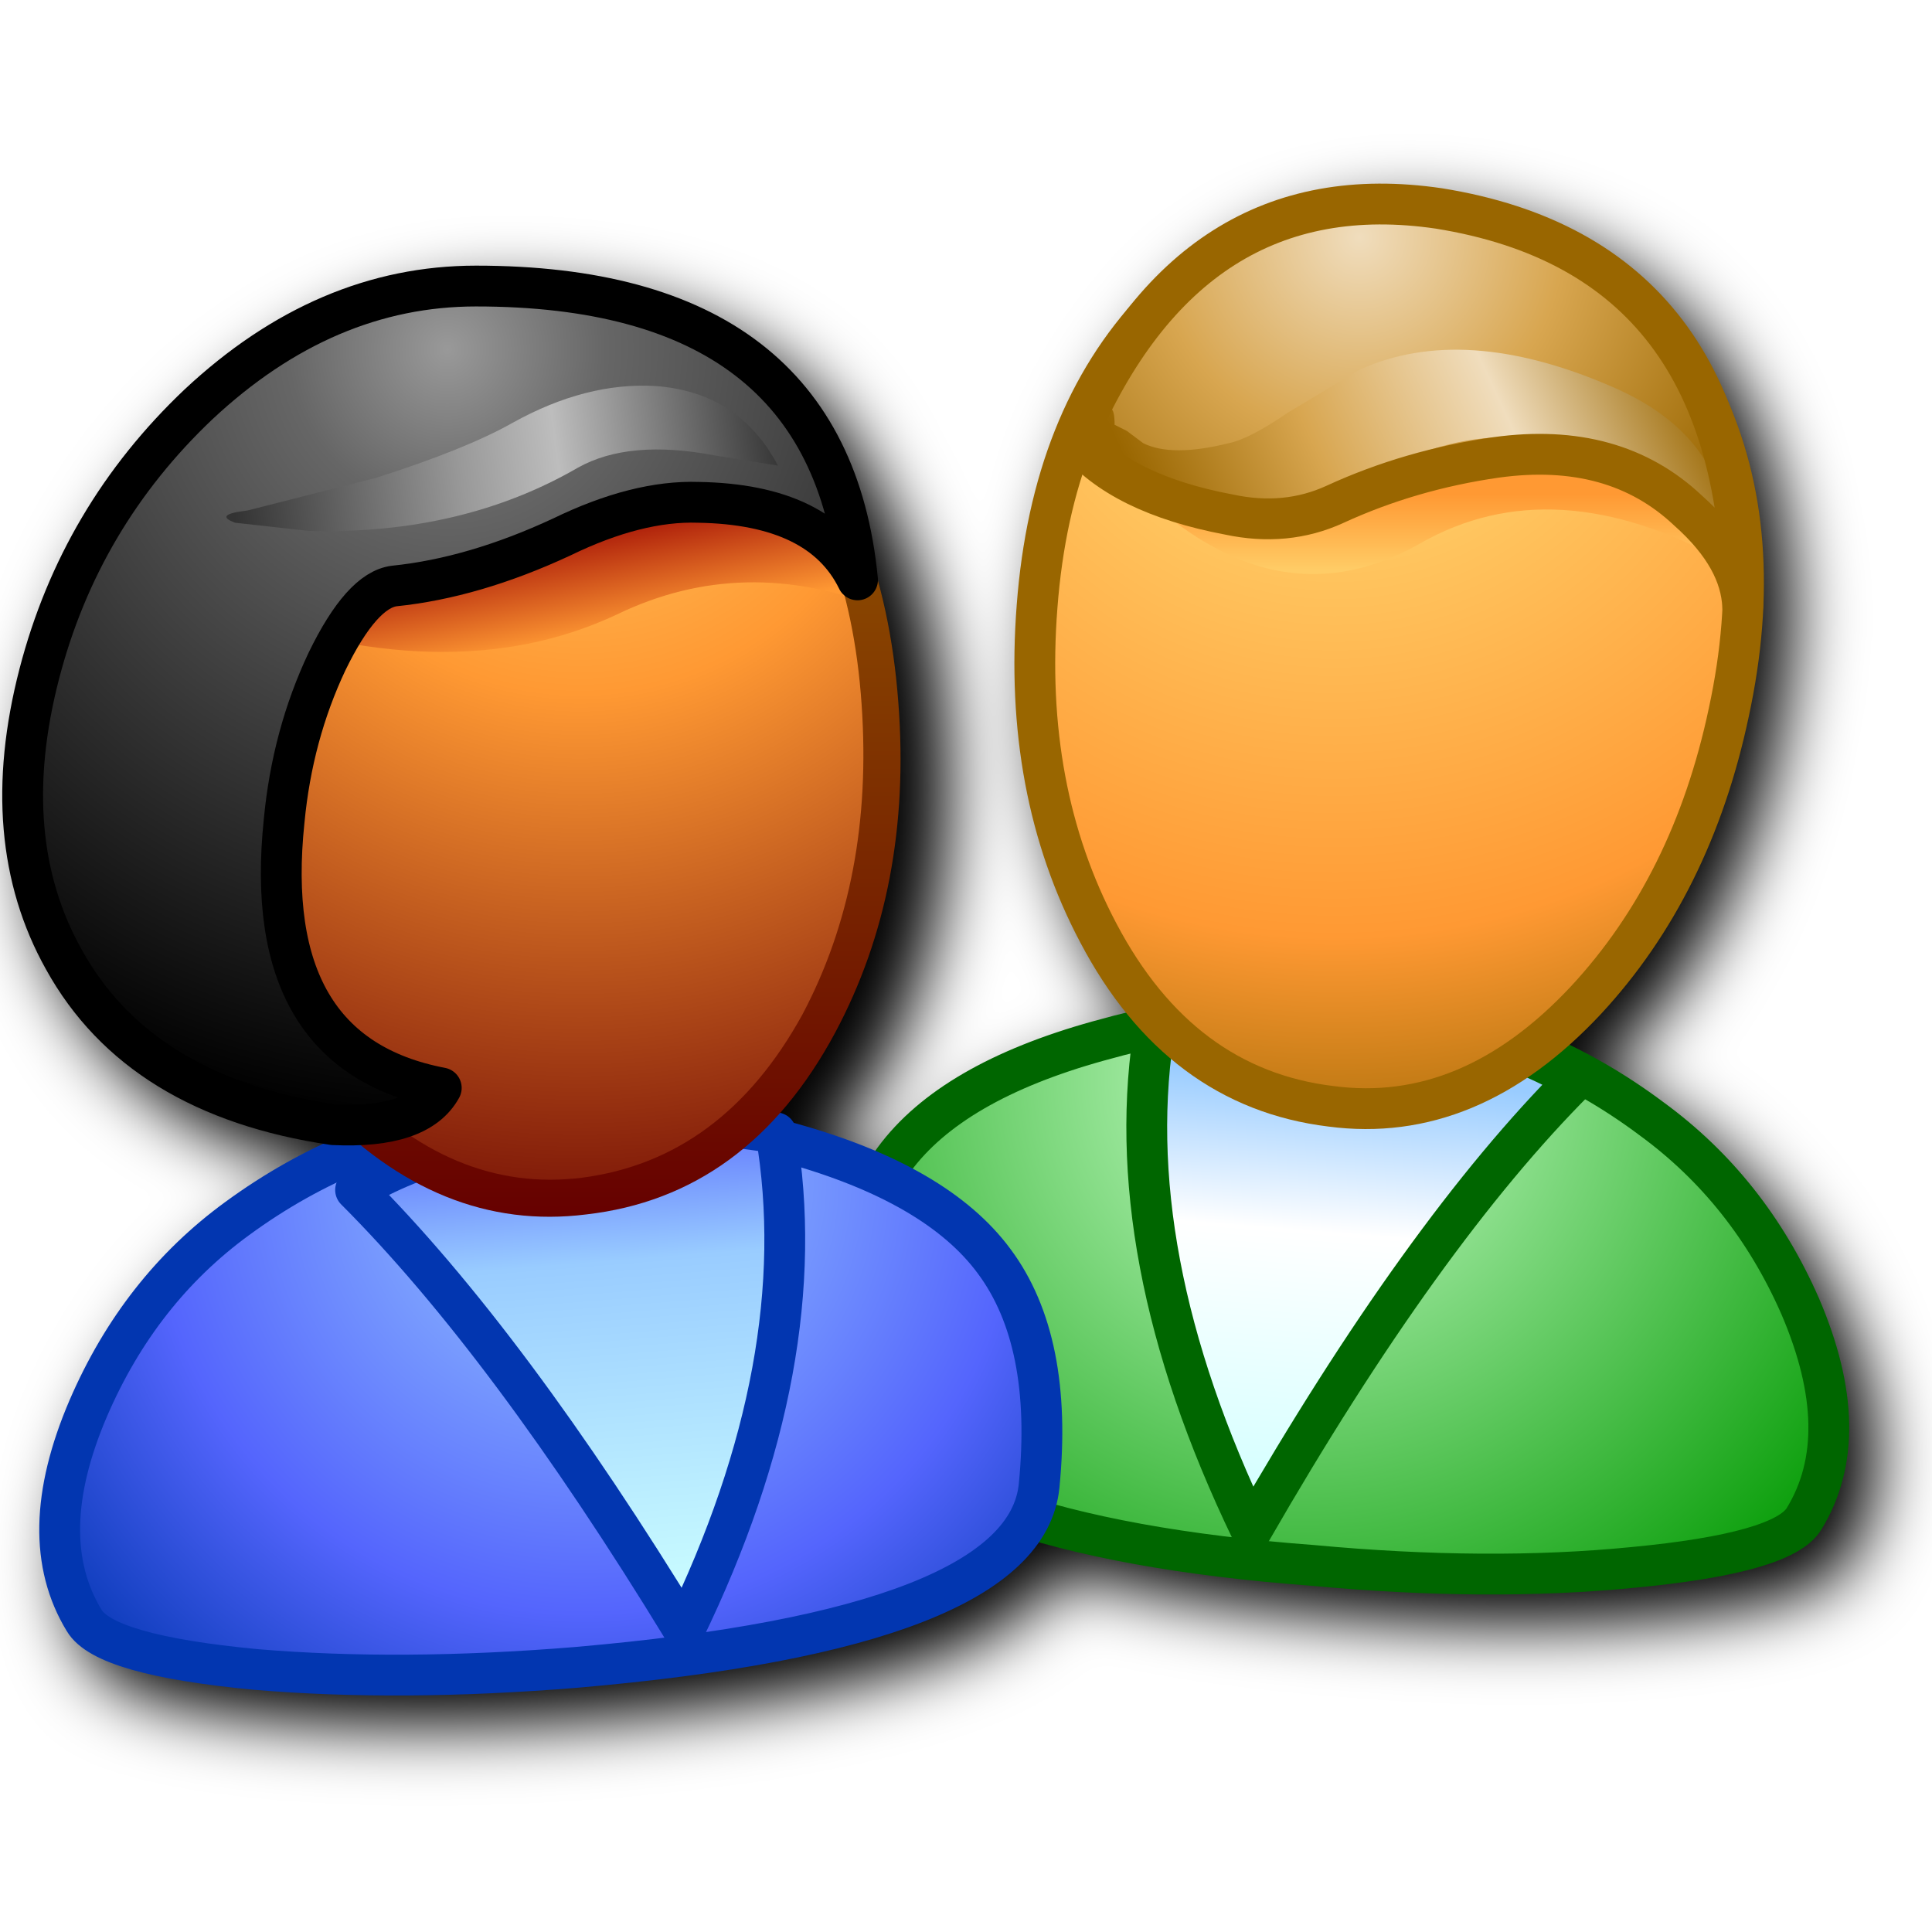
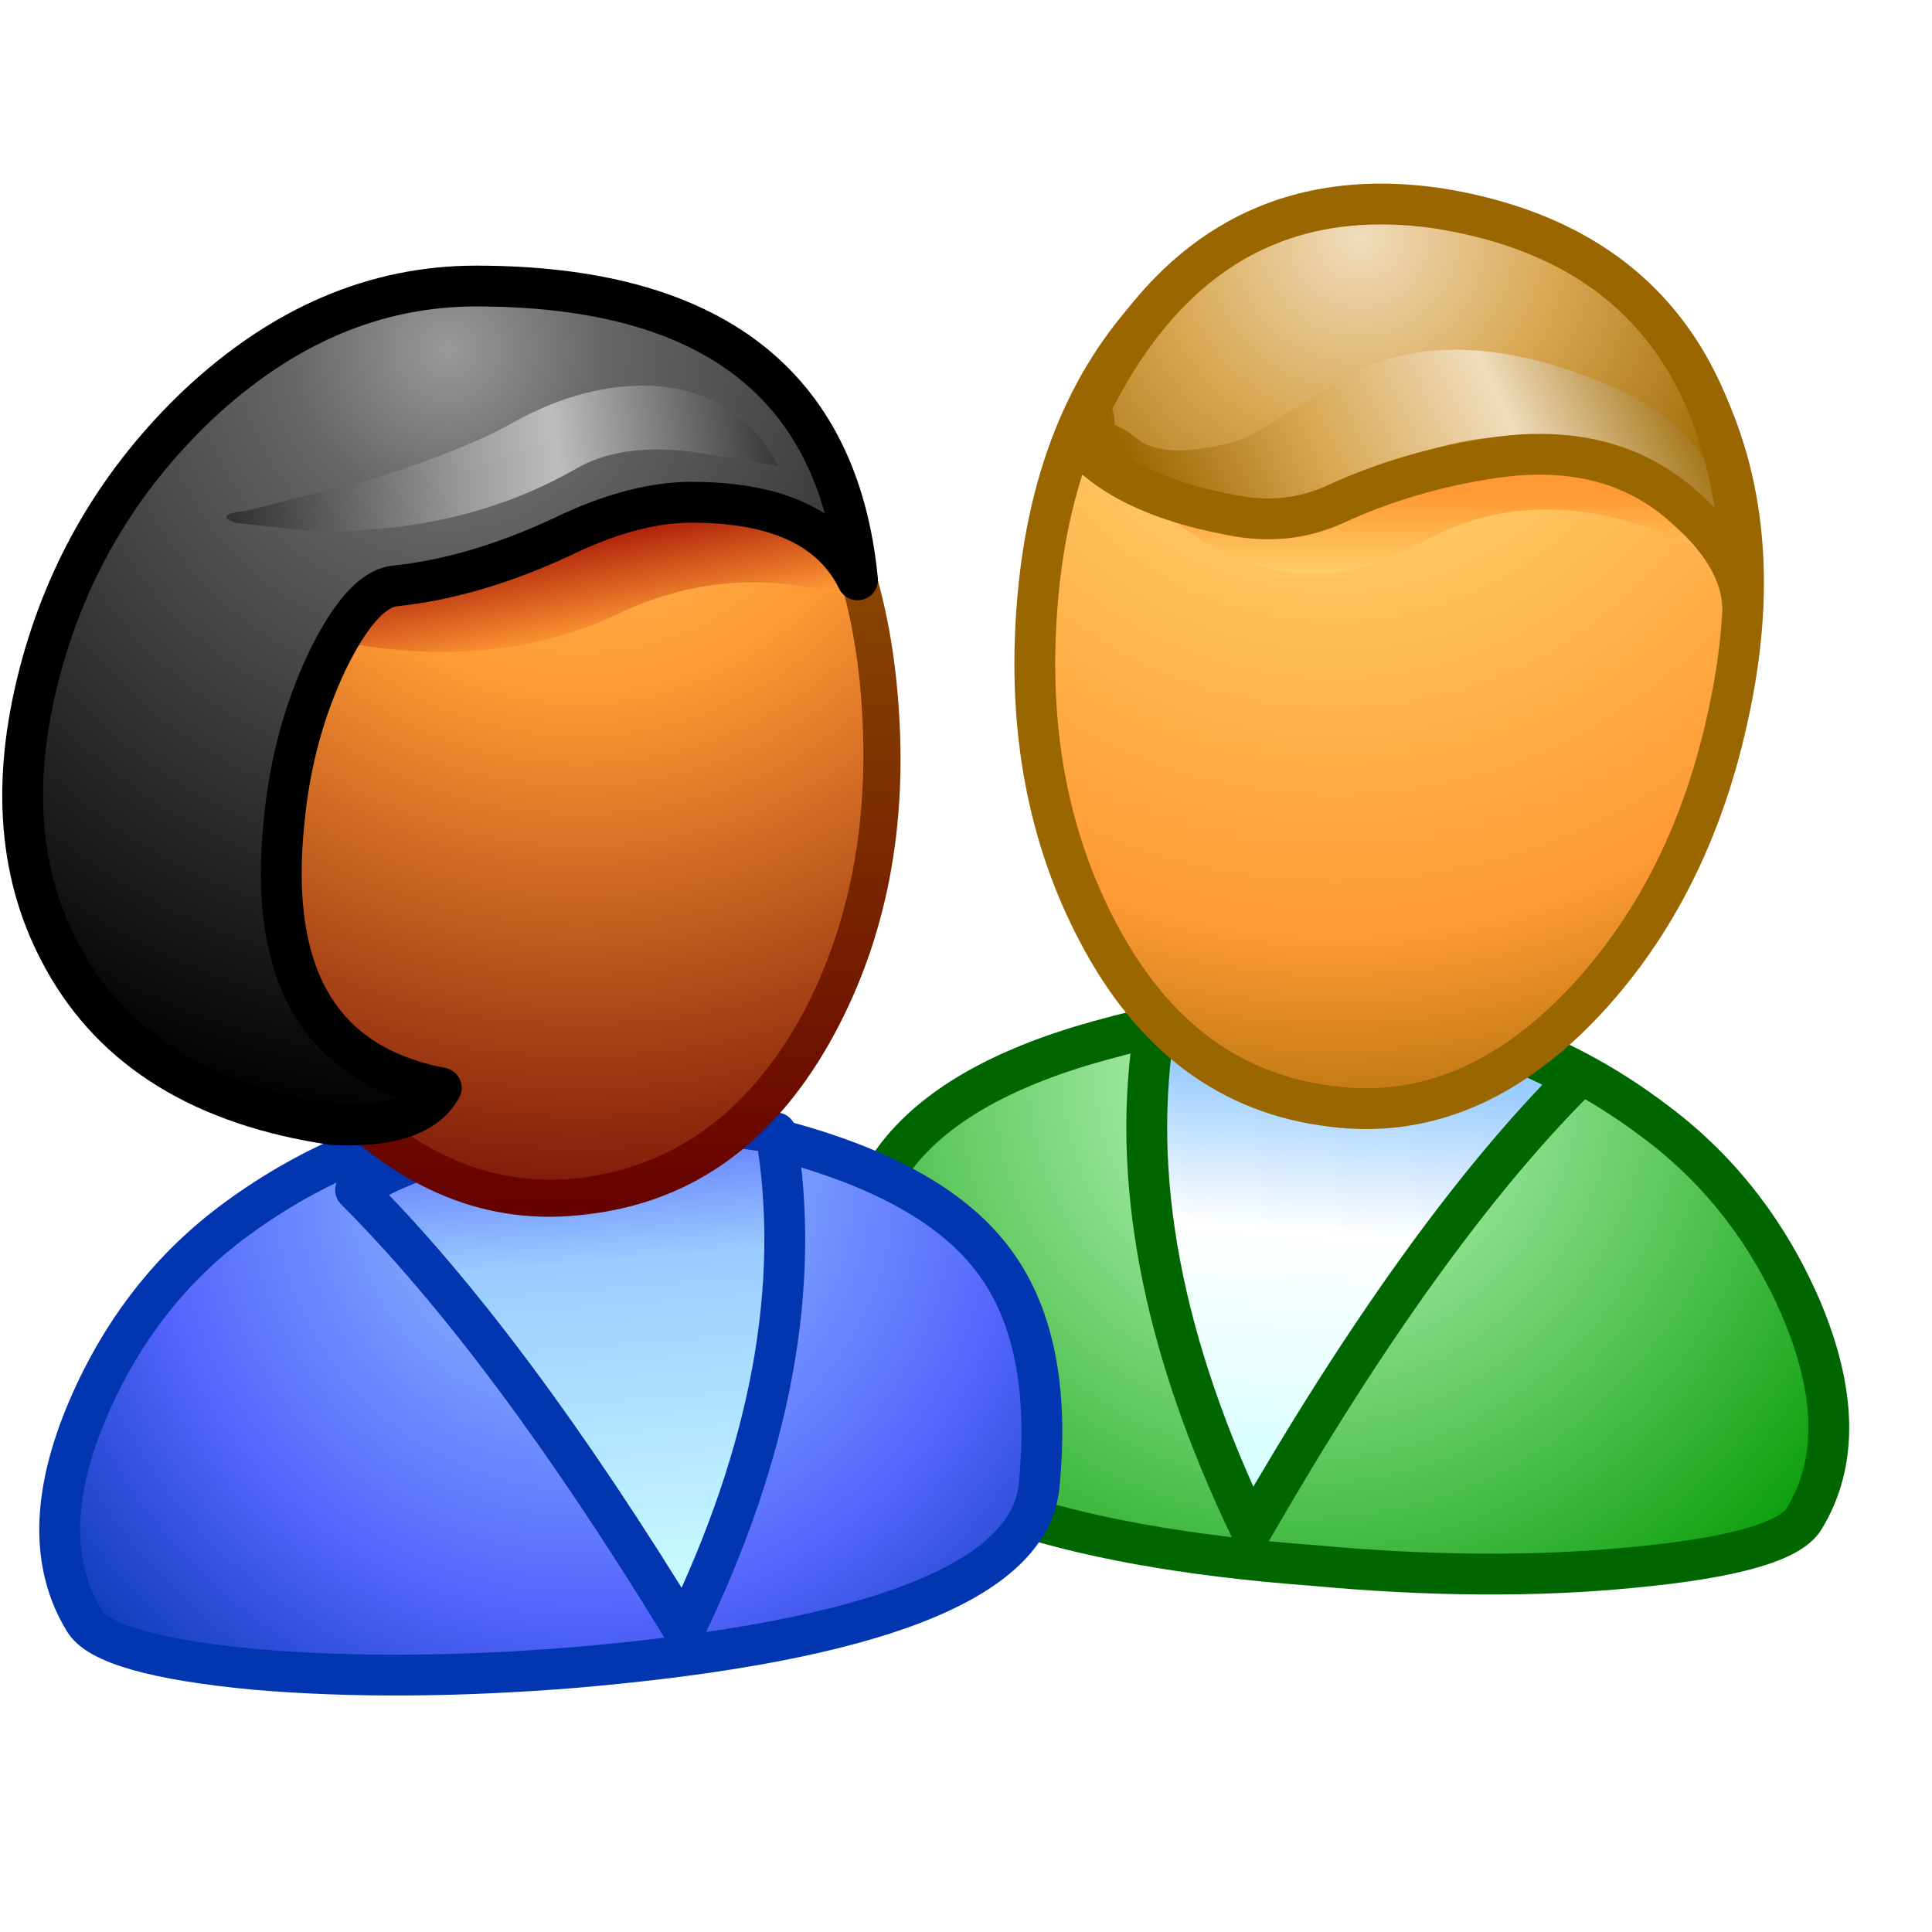
<svg xmlns="http://www.w3.org/2000/svg" width="256" height="256" viewBox="0 0 256 256" version="1.1" id="svg8">
  <defs id="defs2">
    <radialGradient spreadMethod="pad" r="819.2" id="gradient0-0" gradientUnits="userSpaceOnUse" gradientTransform="matrix(0.0208,0,0,0.0208,45.64767,27.19883)" cy="0" cx="0">
      <stop id="stop46-6" stop-color="#ccffcc" offset="0.0" />
      <stop id="stop48-3" stop-color="#009900" offset="1.0" />
    </radialGradient>
    <linearGradient x2="819.2" x1="-819.2" spreadMethod="pad" id="gradient1-2" gradientUnits="userSpaceOnUse" gradientTransform="matrix(-7e-4,0.0077,0.0063,5e-4,47.24767,32.34883)">
      <stop id="stop51-0" stop-color="#99ccff" offset="0.0" />
      <stop id="stop53-6" stop-color="#99ccff" offset="0.094" />
      <stop id="stop55-1" stop-color="#ffffff" offset="0.396" />
      <stop id="stop57-5" stop-color="#ccffff" offset="1.0" />
    </linearGradient>
    <radialGradient spreadMethod="pad" r="819.2" id="gradient2-5" gradientUnits="userSpaceOnUse" gradientTransform="matrix(0.0277,0,0,0.0277,46.39767,7.49883)" cy="0" cx="0">
      <stop id="stop60" stop-color="#ffff99" offset="0.0" />
      <stop id="stop62-4" stop-color="#ffcc66" offset="0.243" />
      <stop id="stop64-7" stop-color="#ff9933" offset="0.714" />
      <stop id="stop66-65" stop-color="#996600" offset="1.0" />
    </radialGradient>
    <linearGradient x2="819.2" x1="-819.2" spreadMethod="pad" id="gradient3-6" gradientUnits="userSpaceOnUse" gradientTransform="matrix(0,0.0022,0.0096,0,48.09767,12.89883)">
      <stop id="stop69-93" stop-color="#ff9933" offset="0.0" />
      <stop id="stop71-7" stop-color="#ff9933" offset="0.486" />
      <stop id="stop73-4" stop-color="#ffcc66" offset="1.0" />
    </linearGradient>
    <radialGradient spreadMethod="pad" r="819.2" id="gradient4-5" gradientUnits="userSpaceOnUse" gradientTransform="matrix(0.016,0,0,0.016,46.99767,6.54883)" cy="0" cx="0">
      <stop id="stop76-2" stop-color="#f0ddbd" offset="0.0" />
      <stop id="stop78-5" stop-color="#d8a650" offset="0.38" />
      <stop id="stop80-4" stop-color="#996600" offset="0.82" />
      <stop id="stop82-7" stop-color="#926821" offset="1.0" />
    </radialGradient>
    <linearGradient x2="819.2" x1="-819.2" spreadMethod="pad" id="gradient5-4" gradientUnits="userSpaceOnUse" gradientTransform="matrix(-0.0075,0.0035,0.0026,0.0056,48.39767,11.29883)">
      <stop id="stop85-4" stop-color="#996600" offset="0.0" />
      <stop id="stop87-3" stop-color="#f0ddbd" offset="0.341" />
      <stop id="stop89-0" stop-color="#d8a650" offset="0.678" />
      <stop id="stop91-7" stop-color="#996600" offset="1.0" />
    </linearGradient>
    <radialGradient spreadMethod="pad" r="819.2" id="gradient6-8" gradientUnits="userSpaceOnUse" gradientTransform="matrix(0.0208,0,0,0.0208,27.99767,29.64883)" cy="0" cx="0">
      <stop id="stop94-6" stop-color="#99ccff" offset="0.0" />
      <stop id="stop96-8" stop-color="#5465fd" offset="0.624" />
      <stop id="stop98-84" stop-color="#0236b0" offset="1.0" />
    </radialGradient>
    <linearGradient x2="819.2" x1="-819.2" spreadMethod="pad" id="gradient7-3" gradientUnits="userSpaceOnUse" gradientTransform="matrix(7e-4,0.0076,0.0063,-5e-4,27.84767,34.09883)">
      <stop id="stop101-1" stop-color="#5465fd" offset="0.0" />
      <stop id="stop103-4" stop-color="#99ccff" offset="0.31" />
      <stop id="stop105-9" stop-color="#ccffff" offset="1.0" />
    </linearGradient>
    <radialGradient spreadMethod="pad" r="819.2" id="gradient8-2" gradientUnits="userSpaceOnUse" gradientTransform="matrix(0.0274,0,0,0.0274,27.89767,9.99883)" cy="0" cx="0">
      <stop id="stop108" stop-color="#ffcc66" offset="0.0" />
      <stop id="stop110-0" stop-color="#ff9933" offset="0.345" />
      <stop id="stop112-6" stop-color="#660000" offset="1.0" />
    </radialGradient>
    <linearGradient x2="819.2" x1="-819.2" spreadMethod="pad" id="gradient9-8" gradientUnits="userSpaceOnUse" gradientTransform="matrix(4e-4,0.002,0.0096,-0.0019,27.74767,14.99883)">
      <stop id="stop115" stop-color="#990000" offset="0.0" />
      <stop id="stop117-9" stop-color="#ff9933" offset="0.925" />
      <stop id="stop119-26" stop-color="#ff9933" offset="1.0" />
    </linearGradient>
    <linearGradient x2="819.2" x1="-819.2" spreadMethod="pad" id="gradient10-6" gradientUnits="userSpaceOnUse" gradientTransform="matrix(0,0.0139,0.0111,0,26.64767,19.24883)">
      <stop id="stop122" stop-color="#996600" offset="0.0" />
      <stop id="stop124" stop-color="#660000" offset="1.0" />
    </linearGradient>
    <radialGradient spreadMethod="pad" r="819.2" id="gradient11-4" gradientUnits="userSpaceOnUse" gradientTransform="matrix(0.0264,0,0,0.0264,24.64767,9.29883)" cy="0" cx="0">
      <stop id="stop127" stop-color="#999999" offset="0.0" />
      <stop id="stop129" stop-color="#666666" offset="0.18" />
      <stop id="stop131" stop-color="#000000" offset="0.878" />
      <stop id="stop133-9" stop-color="#000000" offset="1.0" />
    </radialGradient>
    <linearGradient x2="819.2" x1="-819.2" spreadMethod="pad" id="gradient12-50" gradientUnits="userSpaceOnUse" gradientTransform="matrix(-0.0082,0.0011,2e-4,0.0016,26.09767,12.04883)">
      <stop id="stop136" stop-color="#333333" offset="0.0" />
      <stop id="stop138-4" stop-color="#bdbdbd" offset="0.408" />
      <stop id="stop140-8" stop-color="#999999" offset="0.584" />
      <stop id="stop142-7" stop-color="#333333" offset="1.0" />
    </linearGradient>
-     <filter style="color-interpolation-filters:sRGB" id="filter1211" x="-0.044" y="-0.053" width="1.087" height="1.107">
-       <feGaussianBlur stdDeviation="0.855" id="feGaussianBlur1213" />
-     </filter>
  </defs>
  <g id="layer1" transform="translate(-12.56771)">
-     <g id="g1586" transform="matrix(5.206192,0,0,5.206192,16.87672,3.554398)" style="opacity:1;fill:#000000;fill-opacity:1;stroke:none;filter:url(#filter1211)">
-       <path id="path1588" style="color:#000000;font-style:normal;font-variant:normal;font-weight:normal;font-stretch:normal;font-size:medium;line-height:normal;font-family:sans-serif;font-variant-ligatures:normal;font-variant-position:normal;font-variant-caps:normal;font-variant-numeric:normal;font-variant-alternates:normal;font-variant-east-asian:normal;font-feature-settings:normal;font-variation-settings:normal;text-indent:0;text-align:start;text-decoration:none;text-decoration-line:none;text-decoration-style:solid;text-decoration-color:#000000;letter-spacing:normal;word-spacing:normal;text-transform:none;writing-mode:lr-tb;direction:ltr;text-orientation:mixed;dominant-baseline:auto;baseline-shift:baseline;text-anchor:start;white-space:normal;shape-padding:0;shape-margin:0;inline-size:0;clip-rule:nonzero;display:inline;overflow:visible;visibility:visible;isolation:auto;mix-blend-mode:normal;color-interpolation:sRGB;color-interpolation-filters:linearRGB;solid-color:#000000;solid-opacity:1;vector-effect:none;fill:#000000;fill-opacity:1;fill-rule:nonzero;stroke:none;stroke-width:1.039;stroke-linecap:butt;stroke-linejoin:miter;stroke-miterlimit:4;stroke-dasharray:none;stroke-dashoffset:0;stroke-opacity:1;color-rendering:auto;image-rendering:auto;shape-rendering:auto;text-rendering:auto;enable-background:accumulate;stop-color:#000000;stop-opacity:1" d="m 34.973,4.752 c -2.63,0.014 -4.847,1.16 -6.502,3.334 -1.58,1.908 -2.484,4.384 -2.713,7.385 -0.249,3.197 0.285,6.075 1.615,8.592 0.367,0.697 0.821,1.239 1.273,1.783 -0.314,0.07 -0.624,0.133 -0.955,0.227 -2.557,0.71 -4.401,1.752 -5.471,3.203 -0.031,0.041 -0.052,0.082 -0.08,0.123 -0.621,-0.266 -1.263,-0.521 -2.01,-0.729 h -0.002 c -0.007,-0.002 -0.009,-0.002 -0.016,-0.004 l -0.008,-0.045 c 0.532,-0.606 1.059,-1.218 1.484,-2.01 v -0.002 c 1.365,-2.551 1.921,-5.465 1.672,-8.697 C 23.082,15.496 22.47,13.414 21.434,11.67 20.544,9.658 18.918,8.243 16.672,7.502 16.078,7.284 15.453,7.135 14.801,7.054 c -3.9e-5,-6.3e-6 -0.005,5.57e-5 -0.006,0 -5.85e-4,-5.72e-5 -0.005,-0.002 -0.006,-0.002 0,0 -0.002,0 -0.002,0 -0.025,-0.004 -0.055,-0.002 -0.08,-0.006 -10e-4,-9.5e-6 -0.003,-1.65e-5 -0.004,0 -0.839,-0.13 -1.733,-0.209 -2.709,-0.209 -2.698,0 -5.196,1.074 -7.418,3.152 l -0.002,0.002 C 2.5,11.959 1.095,14.339 0.379,17.093 c -0.751,2.898 -0.543,5.484 0.672,7.656 1.363,2.466 3.83,3.958 7.219,4.461 -0.913,0.415 -1.821,0.846 -2.658,1.459 -1.738,1.267 -3.063,2.961 -3.961,5.045 -0.973,2.27 -1.04,4.28 -0.072,5.871 0.307,0.52 0.875,0.766 1.652,0.988 0.779,0.223 1.806,0.389 3.105,0.512 h 0.002 0.004 c 2.493,0.211 5.239,0.192 8.24,-0.053 h 0.002 c 3.389,-0.293 6.064,-0.758 8.051,-1.414 1.78,-0.588 2.951,-1.366 3.617,-2.365 1.948,0.562 4.225,0.977 6.994,1.184 3,0.279 5.75,0.297 8.244,0.051 1.298,-0.123 2.325,-0.289 3.104,-0.512 0.778,-0.222 1.345,-0.466 1.652,-0.986 0.968,-1.591 0.901,-3.601 -0.072,-5.871 v -0.002 l -0.002,-0.002 c -0.898,-2.048 -2.222,-3.719 -3.955,-4.984 -0.788,-0.589 -1.641,-1.016 -2.5,-1.426 0.304,-0.263 0.612,-0.502 0.906,-0.816 l 0.002,-0.002 c 1.869,-2.012 3.122,-4.548 3.762,-7.566 v -0.002 c 0.21,-0.971 0.324,-1.901 0.363,-2.799 h -0.395 l 0.398,-0.01 0.061,-0.002 c -4e-5,-0.007 4.9e-5,-0.013 0,-0.02 -1.9e-4,-0.004 -0.002,-0.004 -0.002,-0.008 -0.004,-0.518 -0.033,-1.007 -0.074,-1.48 v -0.01 c -0.009,-0.13 -0.023,-0.248 -0.033,-0.355 l -0.002,-0.004 v -0.002 C 44.687,13.481 44.67,13.329 44.649,13.177 v -0.002 c -0.027,-0.194 -0.056,-0.391 -0.094,-0.588 -0.045,-0.246 -0.095,-0.48 -0.15,-0.709 l -0.002,-0.004 -0.002,-0.006 c 0,0 -0.002,-0.002 -0.002,-0.002 C 43.53,8.269 41.185,5.925 37.562,5.064 h -0.002 c -0.314,-0.074 -0.639,-0.139 -0.972,-0.193 h -0.002 -0.004 C 36.031,4.789 35.494,4.749 34.973,4.752 Z" />
-     </g>
    <g id="g1495" transform="matrix(5.407318,0,0,5.407318,-61.42982,-3.998567)">
      <path id="path2" stroke="none" fill-rule="evenodd" fill="url(#gradient0)" d="m 38.148,37.699 q 3,1.05 7.7,1.4 4.3,0.4 7.85,0.05 3.7,-0.35 4.2,-1.2 1.25,-2.05 -0.1,-5.2 -1.25,-2.85 -3.65,-4.6 -5.55,-4.15 -13.55,-1.9 -3.6,1 -5,2.9 -1.45,1.95 -1.1,5.55 0.2,1.8 3.65,3" style="fill:url(#gradient0-0)" />
      <path id="path4" stroke-width="1" stroke-linejoin="round" stroke-linecap="round" stroke="#006600" fill="none" d="m 38.148,37.699 q -3.45,-1.2 -3.65,-3 -0.35,-3.6 1.1,-5.55 1.4,-1.9 5,-2.9 8,-2.25 13.55,1.9 2.4,1.75 3.65,4.6 1.35,3.15 0.1,5.2 -0.5,0.85 -4.2,1.2 -3.55,0.35 -7.85,-0.05 -4.7,-0.35 -7.7,-1.4 z" />
      <path id="path6" stroke="none" fill-rule="evenodd" fill="url(#gradient1)" d="m 52.298,27.199 q -2.35,-1.4 -5.6,-1.4 l -3.25,-0.2 -1.45,0.2 q -0.95,5.6 2.35,12.45 4.2,-7.3 7.95,-11.05" style="fill:url(#gradient1-2)" />
      <path id="path8" stroke-width="1" stroke-linejoin="round" stroke-linecap="round" stroke="#006600" fill="none" d="m 52.298,27.199 q -3.75,3.75 -7.95,11.05 -3.3,-6.85 -2.35,-12.45 l 1.45,-0.2 3.25,0.2 q 3.25,0 5.6,1.4 z" />
      <path id="path10" stroke="none" fill-rule="evenodd" fill="url(#gradient2)" d="m 46.298,27.849 q 3.4,0.45 6.25,-2.6 2.6,-2.8 3.5,-7.05 0.95,-4.4 -0.6,-7.7 -1.7,-3.75 -6.1,-4.5 -4.55,-0.8 -7.35,2.3 -2.55,2.7 -2.9,7.3 -0.35,4.5 1.5,8 2,3.8 5.7,4.25" style="fill:url(#gradient2-5)" />
      <path id="path12" stroke-width="1" stroke-linejoin="round" stroke-linecap="round" stroke="#996600" fill="none" d="m 46.298,27.849 q -3.7,-0.45 -5.7,-4.25 -1.85,-3.5 -1.5,-8 0.35,-4.6 2.9,-7.3 2.8,-3.1 7.35,-2.3 4.4,0.75 6.1,4.5 1.55,3.3 0.6,7.7 -0.9,4.25 -3.5,7.05 -2.85,3.05 -6.25,2.6 z" />
      <path id="path14" stroke="none" fill-rule="evenodd" fill="url(#gradient3)" d="m 55.948,14.499 q -2.3,-5.1 -8.25,-2.85 -5.1,1.95 -7.45,-0.4 4.05,5.2 8.25,2.8 3.25,-1.85 7.45,0.45" style="fill:url(#gradient3-6)" />
      <path id="path16" stroke="none" fill-rule="evenodd" fill="url(#gradient4)" d="m 56.448,15.599 q -0.05,-8.55 -7.5,-9.75 -6.1,-0.9 -8.9,5.65 1.1,1.35 3.75,1.85 1.4,0.3 2.6,-0.25 1.85,-0.85 3.95,-1.15 2.9,-0.4 4.7,1.3 1.35,1.2 1.4,2.35" style="fill:url(#gradient4-5)" />
      <path id="path20" stroke="none" fill-rule="evenodd" fill="url(#gradient5)" d="m 44.728,13.182 2.703,-0.876 c 1.1,-0.533 2.023,-0.859 3.289,-0.859 2.833,0 4.628,0.952 5.228,3.452 0.333,-2.2 -0.6,-3.767 -2.8,-4.7 -2.4,-1.033 -4.45,-1.167 -6.15,-0.4 l -1.75,1.05 c -0.633,0.433 -1.117,0.683 -1.45,0.75 -0.933,0.233 -1.633,0.233 -2.1,0 l -0.4,-0.3 -0.3,-0.15 c 0,-0.5 -0.133,-0.533 -0.4,-0.1 -0.267,0.467 -0.283,0.8 -0.05,1 0.4,0.333 1.033,0.6 1.9,0.8" style="fill:url(#gradient5-4)" />
      <path id="path18" stroke-width="1" stroke-linejoin="round" stroke-linecap="round" stroke="#996600" fill="none" d="m 56.389,15.6 c -0.033,-0.767 -0.441,-1.552 -1.341,-2.352 -1.2,-1.133 -2.767,-1.567 -4.7,-1.3 -1.4,0.2 -2.717,0.583 -3.95,1.15 -0.8,0.367 -1.667,0.45 -2.6,0.25 -1.767,-0.333 -3.017,-0.95 -3.75,-1.85 1.867,-4.367 4.833,-6.25 8.9,-5.65 4.967,0.8 7.408,4.052 7.441,9.752 z" />
      <path id="path22" stroke="none" fill-rule="evenodd" fill="url(#gradient6)" d="m 19.948,41.649 q 3.55,0.3 7.85,-0.05 11,-0.95 11.35,-4.45 0.35,-3.55 -1.1,-5.5 -1.4,-1.9 -5,-2.9 -7.95,-2.25 -13.55,1.85 -2.4,1.75 -3.65,4.65 -1.35,3.15 -0.1,5.2 0.5,0.85 4.2,1.2" style="fill:url(#gradient6-8)" />
      <path id="path24" stroke-width="1" stroke-linejoin="round" stroke-linecap="round" stroke="#0236b0" fill="none" d="m 19.948,41.649 q 3.55,0.3 7.85,-0.05 11,-0.95 11.35,-4.45 0.35,-3.55 -1.1,-5.5 -1.4,-1.9 -5,-2.9 -7.95,-2.25 -13.55,1.85 -2.4,1.75 -3.65,4.65 -1.35,3.15 -0.1,5.2 0.5,0.85 4.2,1.2 z" />
      <path id="path26" stroke="none" fill-rule="evenodd" fill="url(#gradient7)" d="m 27.998,28.499 q -3.25,0 -5.6,1.4 3.75,3.75 8.05,10.8 3.2,-6.6 2.25,-12.2 l -1.45,-0.2 -3.25,0.2" style="fill:url(#gradient7-3)" />
      <path id="path28" stroke-width="1" stroke-linejoin="round" stroke-linecap="round" stroke="#0236b0" fill="none" d="m 27.998,28.499 q -3.25,0 -5.6,1.4 3.75,3.75 8.05,10.8 3.2,-6.6 2.25,-12.2 l -1.45,-0.2 z" />
      <path id="path30" stroke="none" fill-rule="evenodd" fill="url(#gradient8)" d="m 25.048,8.549 q -4.4,0.75 -6.15,4.45 -1.55,3.25 -0.65,7.55 0.9,4.2 3.5,6.95 2.8,3 6.2,2.6 3.7,-0.45 5.7,-4.25 1.9,-3.45 1.55,-7.85 -0.35,-4.55 -2.8,-7.2 -2.85,-3.05 -7.35,-2.25" style="fill:url(#gradient8-2)" />
      <path id="path34" stroke="none" fill-rule="evenodd" fill="url(#gradient9)" d="m 35.298,15.649 q -1.15,-4.45 -8.25,-1.55 -5.1,2.1 -8.2,1.45 5.8,2.2 9.95,0.25 3.1,-1.5 6.5,-0.15" style="fill:url(#gradient9-8)" />
      <path id="path36" stroke="none" fill-rule="evenodd" fill="url(#gradient10)" d="m 35.698,17.949 q -0.35,-4.7 -2.95,-7.5 -2.95,-3.25 -7.75,-2.4 -4.6,0.8 -6.45,4.65 -1.65,3.4 -0.7,7.9 0.9,4.4 3.65,7.25 2.95,3.1 6.55,2.65 3.95,-0.45 6.1,-4.45 1.9,-3.55 1.55,-8.1 m -0.9,0.05 q 0.3,4.3 -1.45,7.6 -1.95,3.55 -5.4,4 -3.2,0.4 -5.85,-2.45 -2.5,-2.7 -3.35,-6.7 -0.85,-4.15 0.6,-7.25 1.65,-3.55 5.8,-4.25 4.3,-0.7 6.95,2.1 2.4,2.55 2.7,6.95" style="fill:url(#gradient10-6)" />
      <path id="path38" stroke="none" fill-rule="evenodd" fill="url(#gradient11)" d="m 34.698,14.949 q -0.7,-7.2 -9.35,-7.2 -3.7,0 -6.8,2.9 -2.9,2.75 -3.9,6.6 -1.05,4.05 0.6,7 1.85,3.35 6.6,4.05 2.1,0.1 2.65,-0.9 -4.45,-0.85 -3.85,-6.55 0.2,-2.1 1.05,-3.9 0.85,-1.75 1.65,-1.85 1.95,-0.2 4.1,-1.2 1.85,-0.9 3.35,-0.85 3,0.05 3.9,1.9" style="fill:url(#gradient11-4)" />
      <path id="path40" stroke-width="1" stroke-linejoin="round" stroke-linecap="round" stroke="#000000" fill="none" d="m 34.698,14.949 q -0.7,-7.2 -9.35,-7.2 -3.7,0 -6.8,2.9 -2.9,2.75 -3.9,6.6 -1.05,4.05 0.6,7 1.85,3.35 6.6,4.05 2.1,0.1 2.65,-0.9 -4.45,-0.85 -3.85,-6.55 0.2,-2.1 1.05,-3.9 0.85,-1.75 1.65,-1.85 1.95,-0.2 4.1,-1.2 1.85,-0.9 3.35,-0.85 3,0.05 3.9,1.9 z" />
      <path id="path42-1" stroke="none" fill-rule="evenodd" fill="url(#gradient12)" d="m 27.848,12.199 q 1.25,-0.7 3.35,-0.3 l 1.55,0.25 q -0.95,-1.8 -3,-1.95 -1.7,-0.1 -3.5,0.9 -1.15,0.65 -3.35,1.35 l -3.15,0.8 q -0.85,0.1 -0.3,0.3 l 1.8,0.2 q 3.75,0.1 6.6,-1.55" style="fill:url(#gradient12-50)" />
    </g>
  </g>
</svg>
